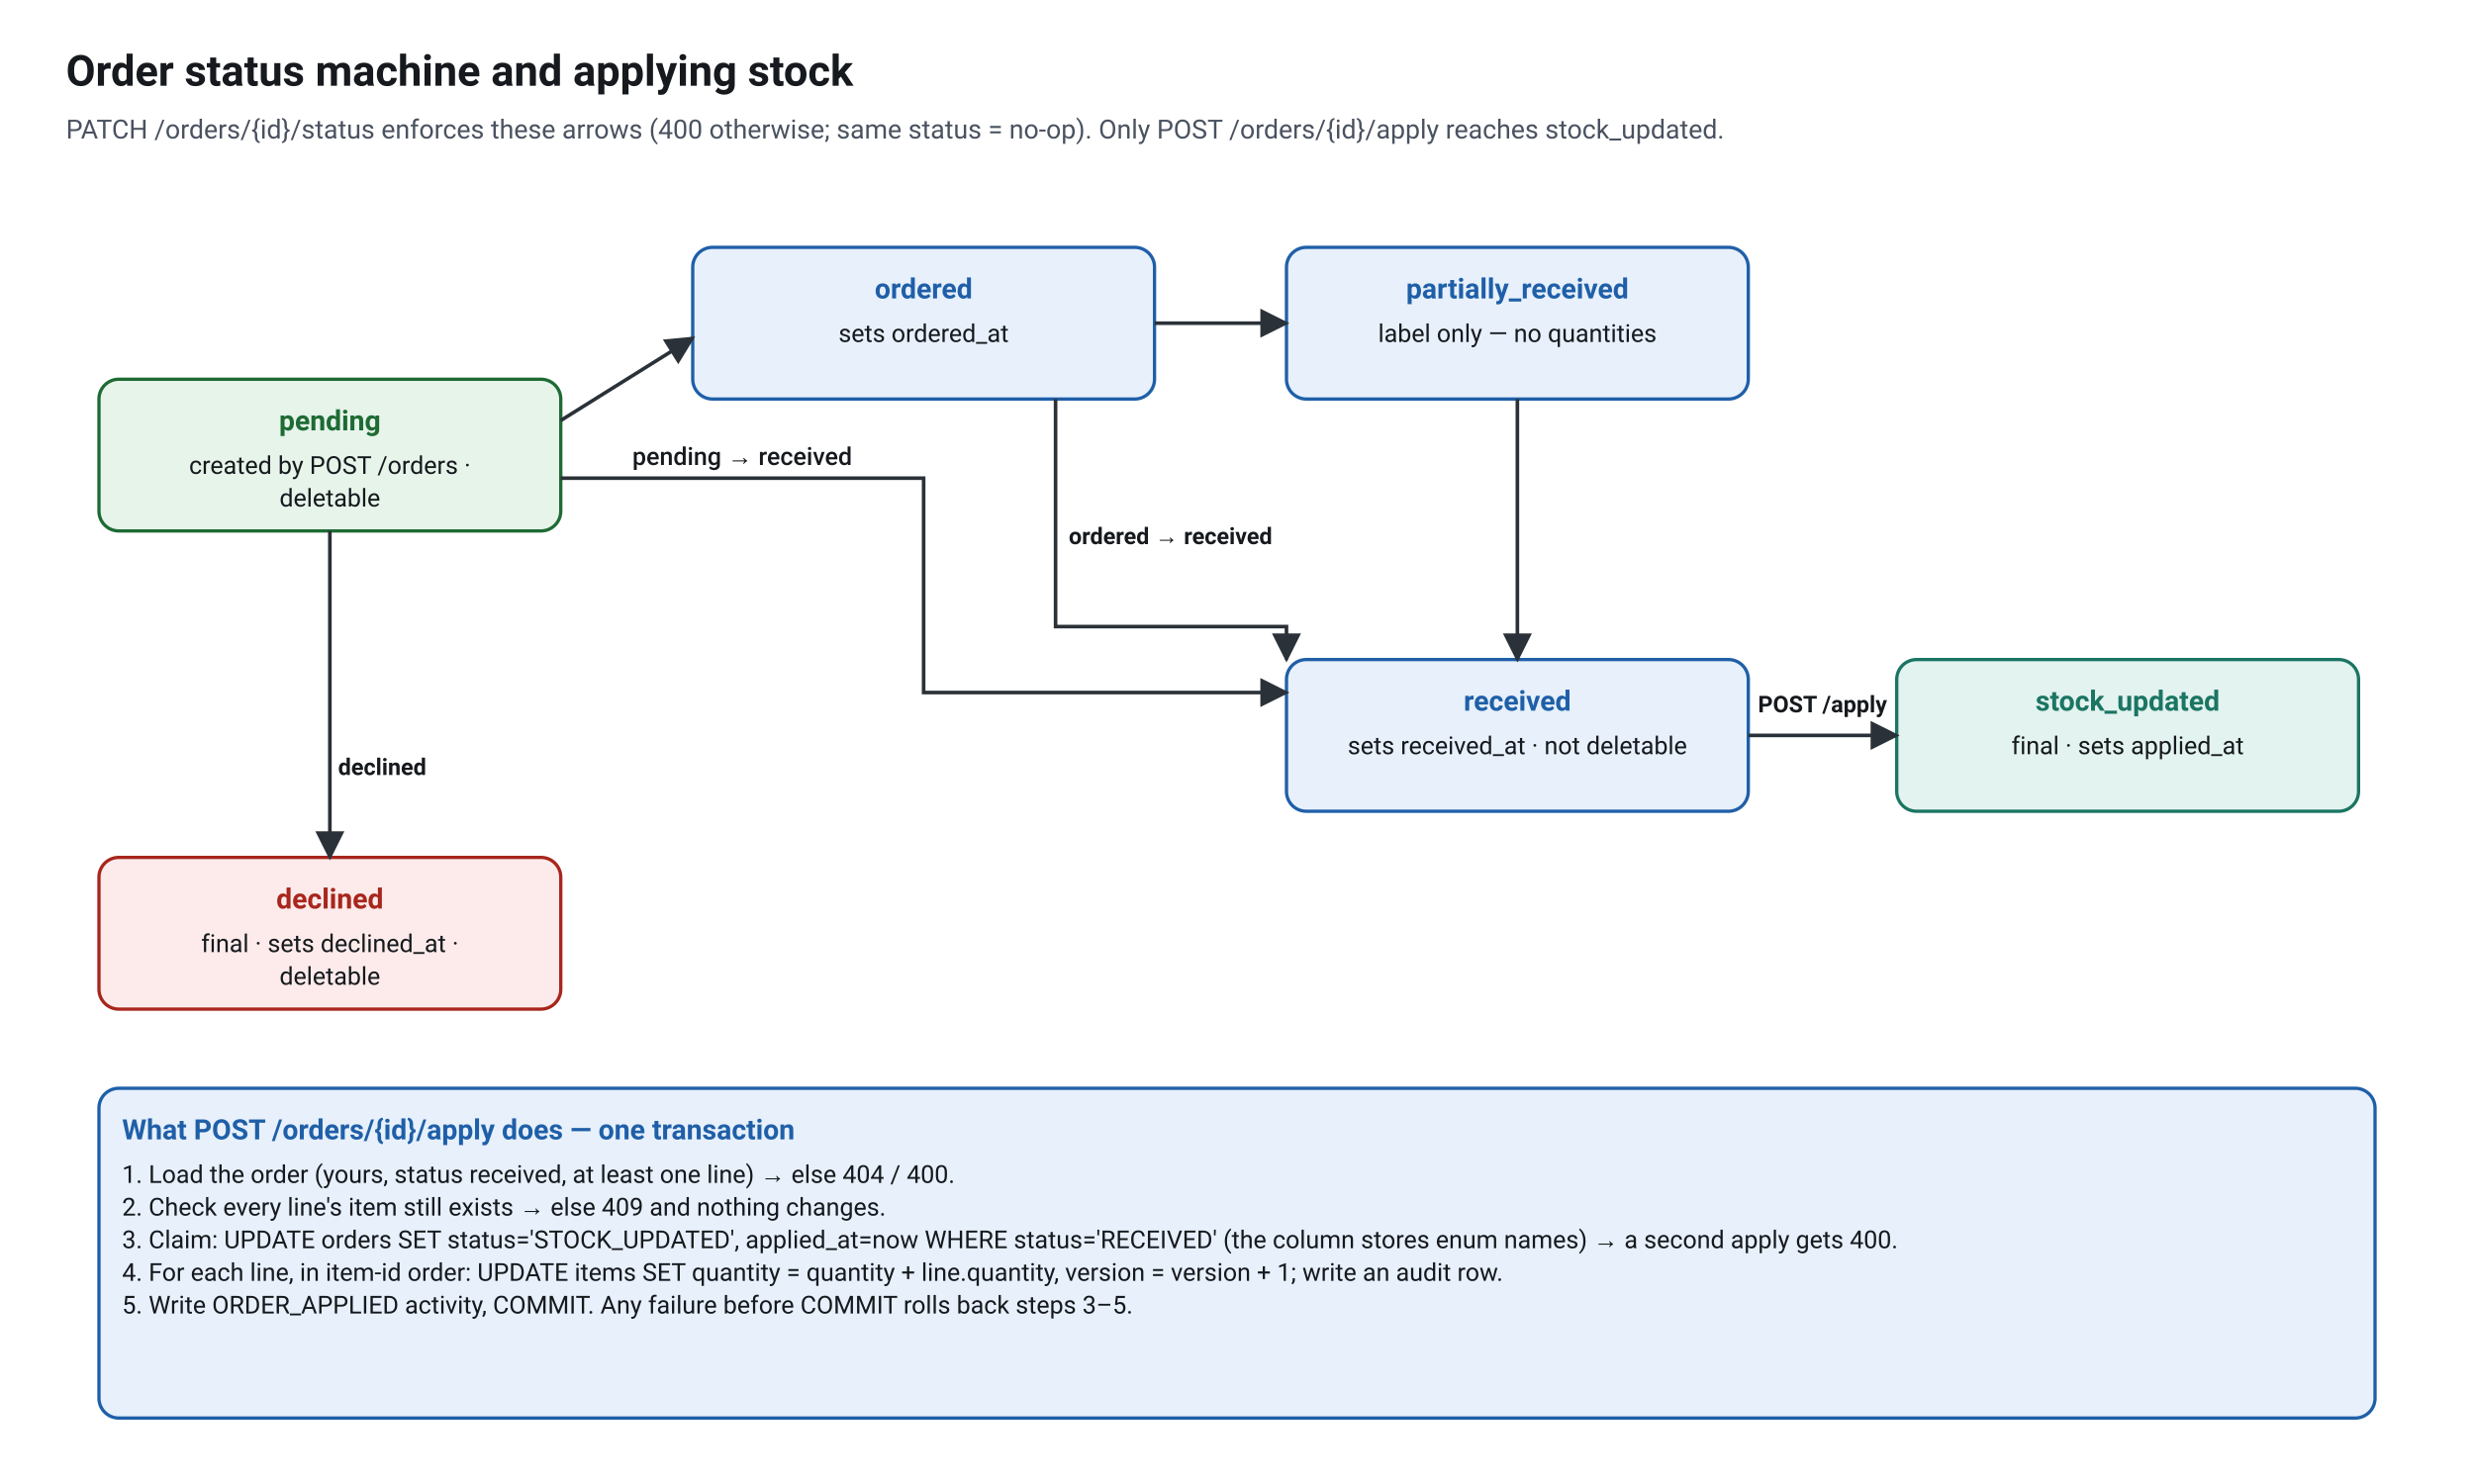
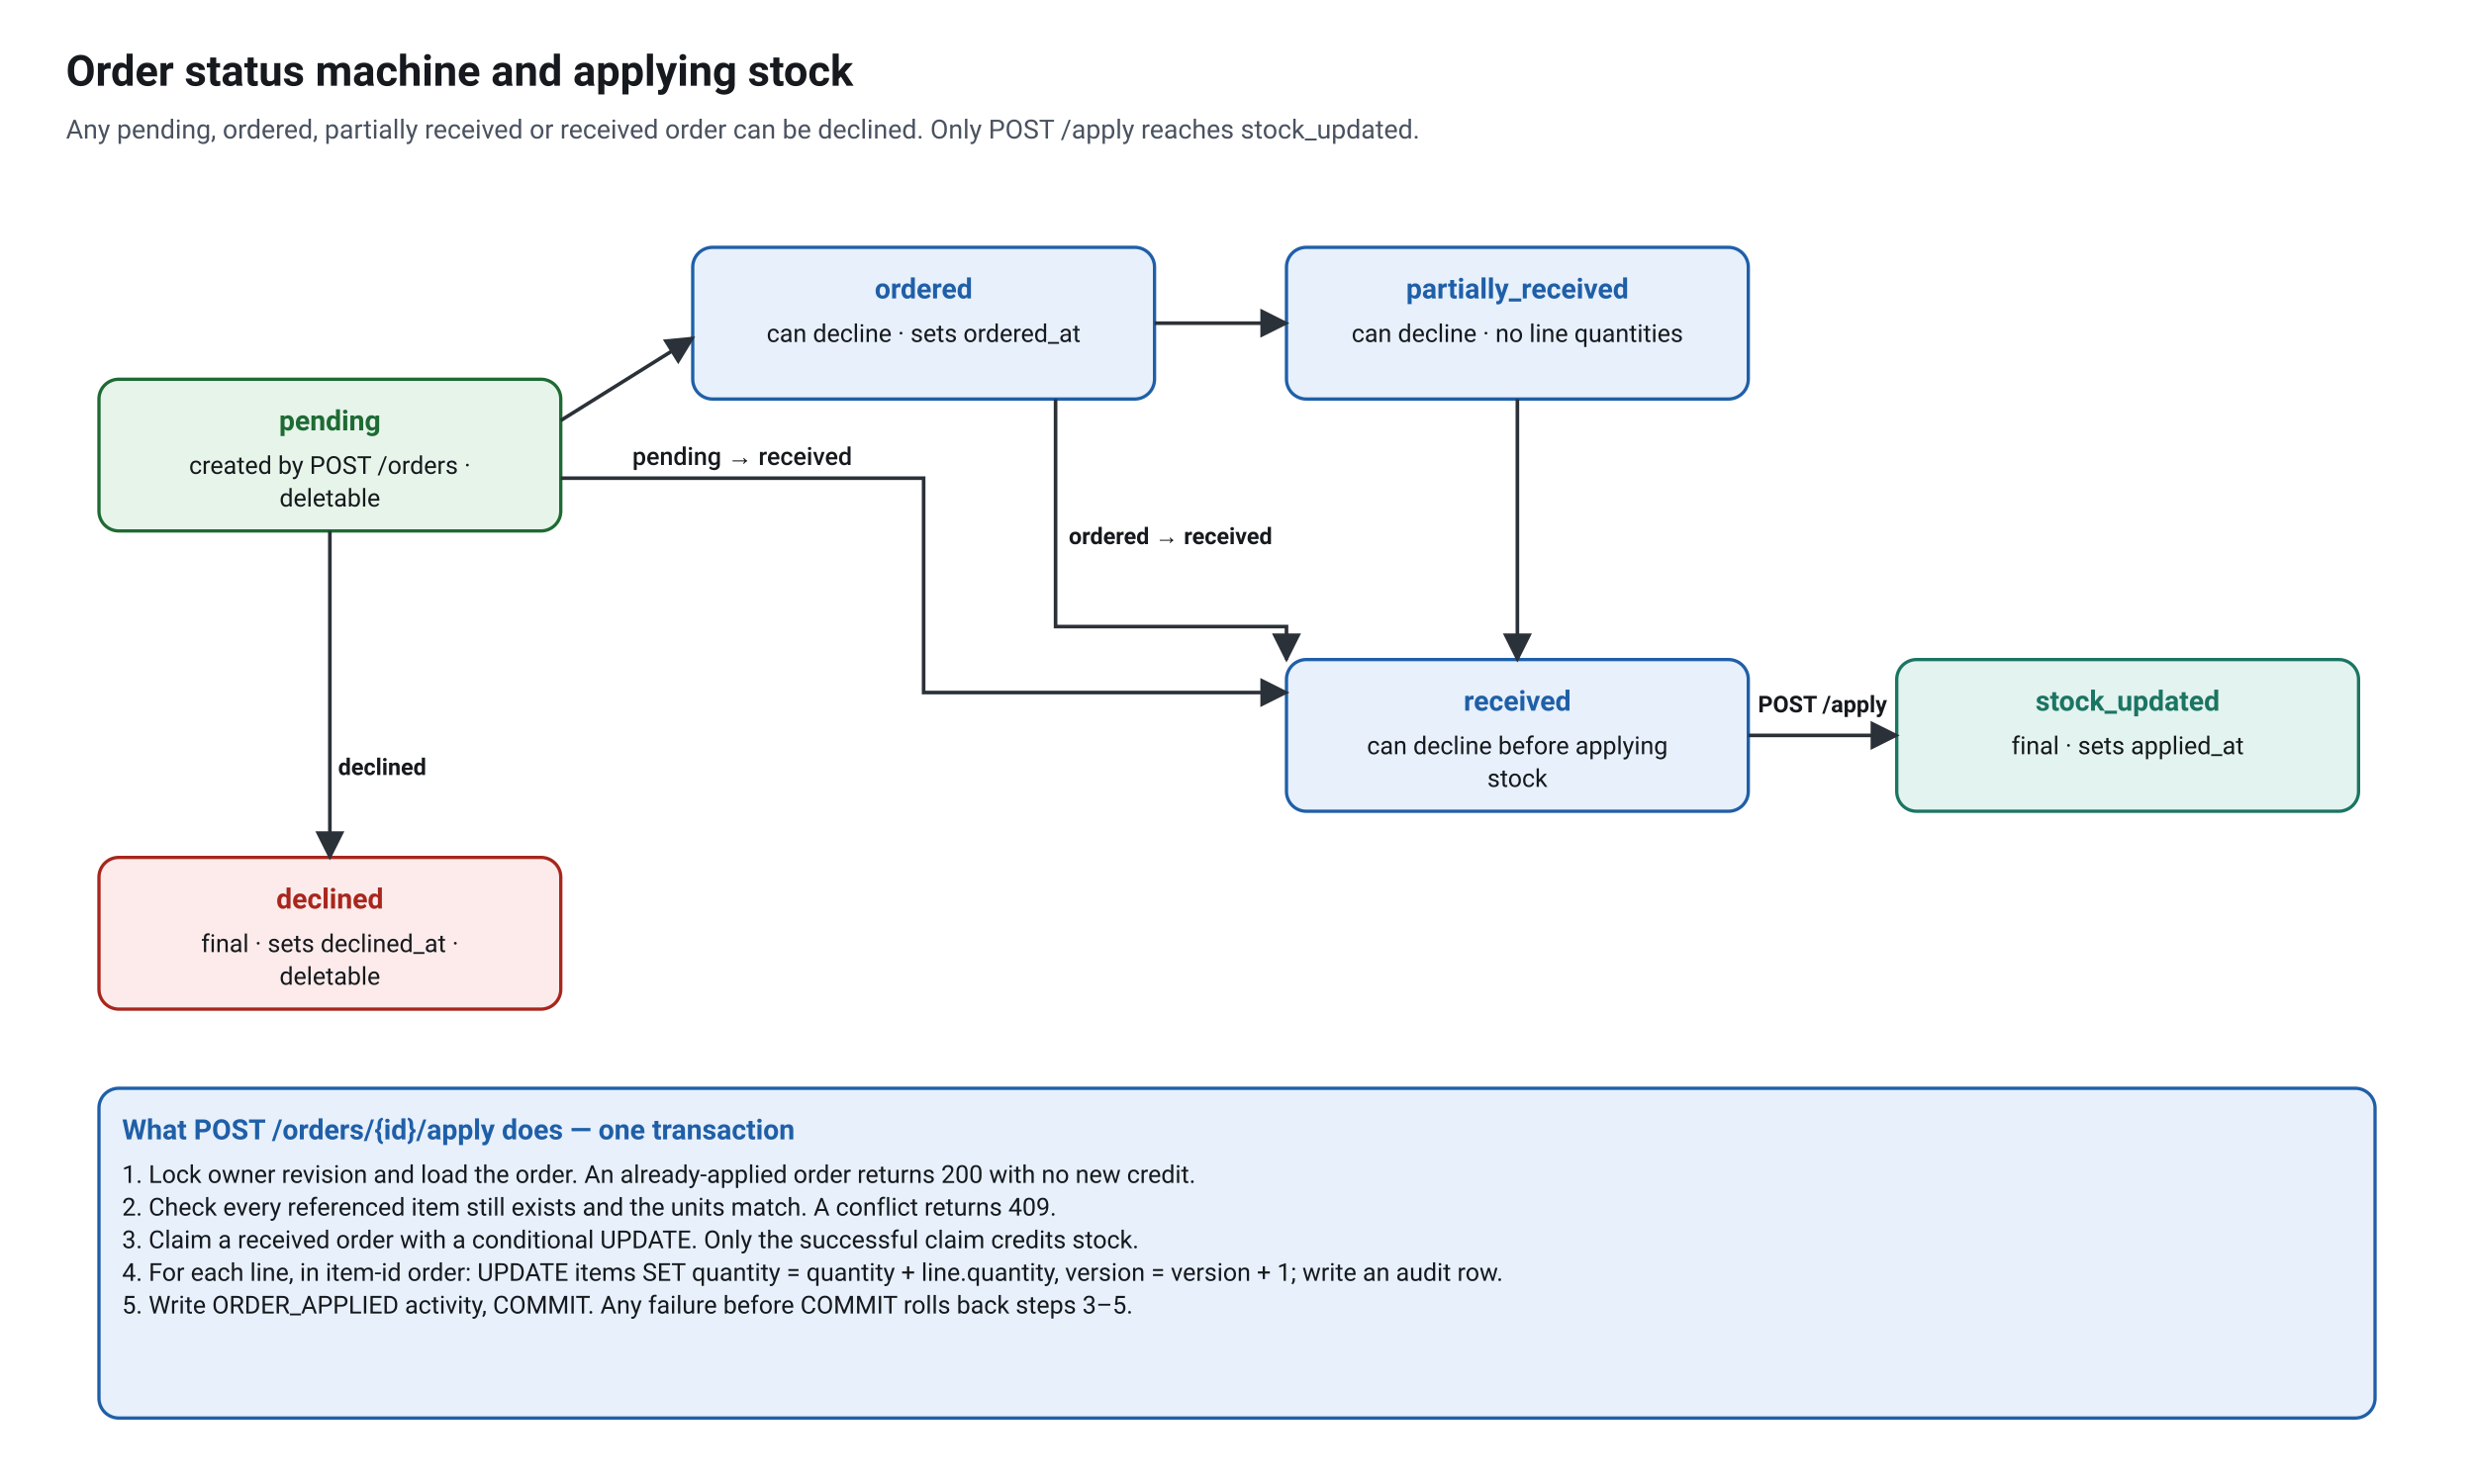
<svg xmlns="http://www.w3.org/2000/svg" viewBox="0 0 1500 900" width="1500" height="900" role="img" aria-labelledby="t d">
  <defs>
    <marker id="arrow" viewBox="0 0 10 10" refX="9" refY="5" markerWidth="8" markerHeight="8" orient="auto-start-reverse">
      <path d="M 0 0 L 10 5 L 0 10 z" fill="#2B3138" />
    </marker>
    <marker id="arrow-start" viewBox="0 0 10 10" refX="1" refY="5" markerWidth="8" markerHeight="8" orient="auto">
      <path d="M 10 0 L 0 5 L 10 10 z" fill="#2B3138" />
    </marker>
  </defs>
  <rect width="100%" height="100%" fill="#FFFFFF" />
  <text x="40.0" y="52.0" font-family="-apple-system, 'Segoe UI', Roboto, 'Helvetica Neue', Arial, sans-serif" font-size="26" font-weight="700" fill="#16191D" text-anchor="start">Order status machine and applying stock</text>
-   <text x="40.0" y="84.0" font-family="-apple-system, 'Segoe UI', Roboto, 'Helvetica Neue', Arial, sans-serif" font-size="16" font-weight="400" fill="#4A5260" text-anchor="start">PATCH /orders/{id}/status enforces these arrows (400 otherwise; same status = no-op). Only POST /orders/{id}/apply reaches stock_updated.</text>
+   <text x="40.0" y="84.0" font-family="-apple-system, 'Segoe UI', Roboto, 'Helvetica Neue', Arial, sans-serif" font-size="16" font-weight="400" fill="#4A5260" text-anchor="start">Any pending, ordered, partially received or received order can be declined. Only POST /apply reaches stock_updated.</text>
  <rect x="60.0" y="230.0" width="280.0" height="92.0" rx="12" fill="#E6F4EA" stroke="#1E6B34" stroke-width="2" />
  <text x="200.0" y="261.0" font-family="-apple-system, 'Segoe UI', Roboto, 'Helvetica Neue', Arial, sans-serif" font-size="17" font-weight="700" fill="#1E6B34" text-anchor="middle">pending</text>
  <text x="200.0" y="287.4" font-family="-apple-system, 'Segoe UI', Roboto, 'Helvetica Neue', Arial, sans-serif" font-size="15" font-weight="400" fill="#16191D" text-anchor="middle">created by POST /orders ·</text>
  <text x="200.0" y="307.2" font-family="-apple-system, 'Segoe UI', Roboto, 'Helvetica Neue', Arial, sans-serif" font-size="15" font-weight="400" fill="#16191D" text-anchor="middle">deletable</text>
  <rect x="420.0" y="150.0" width="280.0" height="92.0" rx="12" fill="#E7F0FB" stroke="#1F5FA8" stroke-width="2" />
  <text x="560.0" y="181.0" font-family="-apple-system, 'Segoe UI', Roboto, 'Helvetica Neue', Arial, sans-serif" font-size="17" font-weight="700" fill="#1F5FA8" text-anchor="middle">ordered</text>
-   <text x="560.0" y="207.4" font-family="-apple-system, 'Segoe UI', Roboto, 'Helvetica Neue', Arial, sans-serif" font-size="15" font-weight="400" fill="#16191D" text-anchor="middle">sets ordered_at</text>
+   <text x="560.0" y="207.4" font-family="-apple-system, 'Segoe UI', Roboto, 'Helvetica Neue', Arial, sans-serif" font-size="15" font-weight="400" fill="#16191D" text-anchor="middle">can decline · sets ordered_at</text>
  <rect x="780.0" y="150.0" width="280.0" height="92.0" rx="12" fill="#E7F0FB" stroke="#1F5FA8" stroke-width="2" />
  <text x="920.0" y="181.0" font-family="-apple-system, 'Segoe UI', Roboto, 'Helvetica Neue', Arial, sans-serif" font-size="17" font-weight="700" fill="#1F5FA8" text-anchor="middle">partially_received</text>
-   <text x="920.0" y="207.4" font-family="-apple-system, 'Segoe UI', Roboto, 'Helvetica Neue', Arial, sans-serif" font-size="15" font-weight="400" fill="#16191D" text-anchor="middle">label only — no quantities</text>
+   <text x="920.0" y="207.4" font-family="-apple-system, 'Segoe UI', Roboto, 'Helvetica Neue', Arial, sans-serif" font-size="15" font-weight="400" fill="#16191D" text-anchor="middle">can decline · no line quantities</text>
  <rect x="780.0" y="400.0" width="280.0" height="92.0" rx="12" fill="#E7F0FB" stroke="#1F5FA8" stroke-width="2" />
  <text x="920.0" y="431.0" font-family="-apple-system, 'Segoe UI', Roboto, 'Helvetica Neue', Arial, sans-serif" font-size="17" font-weight="700" fill="#1F5FA8" text-anchor="middle">received</text>
-   <text x="920.0" y="457.4" font-family="-apple-system, 'Segoe UI', Roboto, 'Helvetica Neue', Arial, sans-serif" font-size="15" font-weight="400" fill="#16191D" text-anchor="middle">sets received_at · not deletable</text>
+   <text x="920.0" y="457.4" font-family="-apple-system, 'Segoe UI', Roboto, 'Helvetica Neue', Arial, sans-serif" font-size="15" font-weight="400" fill="#16191D" text-anchor="middle">can decline before applying</text>
+   <text x="920.0" y="477.2" font-family="-apple-system, 'Segoe UI', Roboto, 'Helvetica Neue', Arial, sans-serif" font-size="15" font-weight="400" fill="#16191D" text-anchor="middle">stock</text>
  <rect x="60.0" y="520.0" width="280.0" height="92.0" rx="12" fill="#FCEBEA" stroke="#A8261D" stroke-width="2" />
  <text x="200.0" y="551.0" font-family="-apple-system, 'Segoe UI', Roboto, 'Helvetica Neue', Arial, sans-serif" font-size="17" font-weight="700" fill="#A8261D" text-anchor="middle">declined</text>
  <text x="200.0" y="577.4" font-family="-apple-system, 'Segoe UI', Roboto, 'Helvetica Neue', Arial, sans-serif" font-size="15" font-weight="400" fill="#16191D" text-anchor="middle">final · sets declined_at ·</text>
  <text x="200.0" y="597.2" font-family="-apple-system, 'Segoe UI', Roboto, 'Helvetica Neue', Arial, sans-serif" font-size="15" font-weight="400" fill="#16191D" text-anchor="middle">deletable</text>
  <rect x="1150.0" y="400.0" width="280.0" height="92.0" rx="12" fill="#E3F3EF" stroke="#1B7563" stroke-width="2" />
  <text x="1290.0" y="431.0" font-family="-apple-system, 'Segoe UI', Roboto, 'Helvetica Neue', Arial, sans-serif" font-size="17" font-weight="700" fill="#1B7563" text-anchor="middle">stock_updated</text>
  <text x="1290.0" y="457.4" font-family="-apple-system, 'Segoe UI', Roboto, 'Helvetica Neue', Arial, sans-serif" font-size="15" font-weight="400" fill="#16191D" text-anchor="middle">final · sets applied_at</text>
  <path d="M 340.0 255.0 L 420.0 205.0" fill="none" stroke="#2B3138" stroke-width="2.2" marker-end="url(#arrow)" />
  <path d="M 340.0 290.0 L 560.0 290.0 L 560.0 420.0 L 780.0 420.0" fill="none" stroke="#2B3138" stroke-width="2.2" marker-end="url(#arrow)" />
  <text x="450.0" y="282.0" font-family="-apple-system, 'Segoe UI', Roboto, 'Helvetica Neue', Arial, sans-serif" font-size="15" font-weight="500" fill="#16191D" text-anchor="middle" stroke="#FFFFFF" stroke-width="5" paint-order="stroke" stroke-linejoin="round">pending → received</text>
  <path d="M 200.0 322.0 L 200.0 520.0" fill="none" stroke="#2B3138" stroke-width="2.2" marker-end="url(#arrow)" />
  <path d="M 700.0 196.0 L 780.0 196.0" fill="none" stroke="#2B3138" stroke-width="2.2" marker-end="url(#arrow)" />
  <path d="M 640.0 242.0 L 640.0 380.0 L 780.0 380.0 L 780.0 400.0" fill="none" stroke="#2B3138" stroke-width="2.2" marker-end="url(#arrow)" />
  <path d="M 920.0 242.0 L 920.0 400.0" fill="none" stroke="#2B3138" stroke-width="2.2" marker-end="url(#arrow)" />
  <path d="M 1060.0 446.0 L 1150.0 446.0" fill="none" stroke="#2B3138" stroke-width="2.2" marker-end="url(#arrow)" />
  <text x="1105.0" y="432.0" font-family="-apple-system, 'Segoe UI', Roboto, 'Helvetica Neue', Arial, sans-serif" font-size="14" font-weight="700" fill="#16191D" text-anchor="middle" stroke="#FFFFFF" stroke-width="5" paint-order="stroke" stroke-linejoin="round">POST /apply</text>
  <text x="205.0" y="470.0" font-family="-apple-system, 'Segoe UI', Roboto, 'Helvetica Neue', Arial, sans-serif" font-size="14" font-weight="600" fill="#16191D" text-anchor="start" stroke="#FFFFFF" stroke-width="5" paint-order="stroke" stroke-linejoin="round">declined</text>
  <text x="648.0" y="330.0" font-family="-apple-system, 'Segoe UI', Roboto, 'Helvetica Neue', Arial, sans-serif" font-size="14" font-weight="600" fill="#16191D" text-anchor="start" stroke="#FFFFFF" stroke-width="5" paint-order="stroke" stroke-linejoin="round">ordered → received</text>
  <rect x="60.0" y="660.0" width="1380.0" height="200.0" rx="12" fill="#E7F0FB" stroke="#1F5FA8" stroke-width="2" />
  <text x="74.0" y="691.0" font-family="-apple-system, 'Segoe UI', Roboto, 'Helvetica Neue', Arial, sans-serif" font-size="17" font-weight="700" fill="#1F5FA8" text-anchor="start">What POST /orders/{id}/apply does — one transaction</text>
-   <text x="74.0" y="717.4" font-family="-apple-system, 'Segoe UI', Roboto, 'Helvetica Neue', Arial, sans-serif" font-size="15" font-weight="400" fill="#16191D" text-anchor="start">1. Load the order (yours, status received, at least one line) → else 404 / 400.</text>
-   <text x="74.0" y="737.2" font-family="-apple-system, 'Segoe UI', Roboto, 'Helvetica Neue', Arial, sans-serif" font-size="15" font-weight="400" fill="#16191D" text-anchor="start">2. Check every line's item still exists → else 409 and nothing changes.</text>
-   <text x="74.0" y="757.0" font-family="-apple-system, 'Segoe UI', Roboto, 'Helvetica Neue', Arial, sans-serif" font-size="15" font-weight="400" fill="#16191D" text-anchor="start">3. Claim: UPDATE orders SET status='STOCK_UPDATED', applied_at=now WHERE status='RECEIVED' (the column stores enum names) → a second apply gets 400.</text>
+   <text x="74.0" y="717.4" font-family="-apple-system, 'Segoe UI', Roboto, 'Helvetica Neue', Arial, sans-serif" font-size="15" font-weight="400" fill="#16191D" text-anchor="start">1. Lock owner revision and load the order. An already-applied order returns 200 with no new credit.</text>
+   <text x="74.0" y="737.2" font-family="-apple-system, 'Segoe UI', Roboto, 'Helvetica Neue', Arial, sans-serif" font-size="15" font-weight="400" fill="#16191D" text-anchor="start">2. Check every referenced item still exists and the units match. A conflict returns 409.</text>
+   <text x="74.0" y="757.0" font-family="-apple-system, 'Segoe UI', Roboto, 'Helvetica Neue', Arial, sans-serif" font-size="15" font-weight="400" fill="#16191D" text-anchor="start">3. Claim a received order with a conditional UPDATE. Only the successful claim credits stock.</text>
  <text x="74.0" y="776.8" font-family="-apple-system, 'Segoe UI', Roboto, 'Helvetica Neue', Arial, sans-serif" font-size="15" font-weight="400" fill="#16191D" text-anchor="start">4. For each line, in item-id order: UPDATE items SET quantity = quantity + line.quantity, version = version + 1; write an audit row.</text>
  <text x="74.0" y="796.6" font-family="-apple-system, 'Segoe UI', Roboto, 'Helvetica Neue', Arial, sans-serif" font-size="15" font-weight="400" fill="#16191D" text-anchor="start">5. Write ORDER_APPLIED activity, COMMIT. Any failure before COMMIT rolls back steps 3–5.</text>
</svg>
